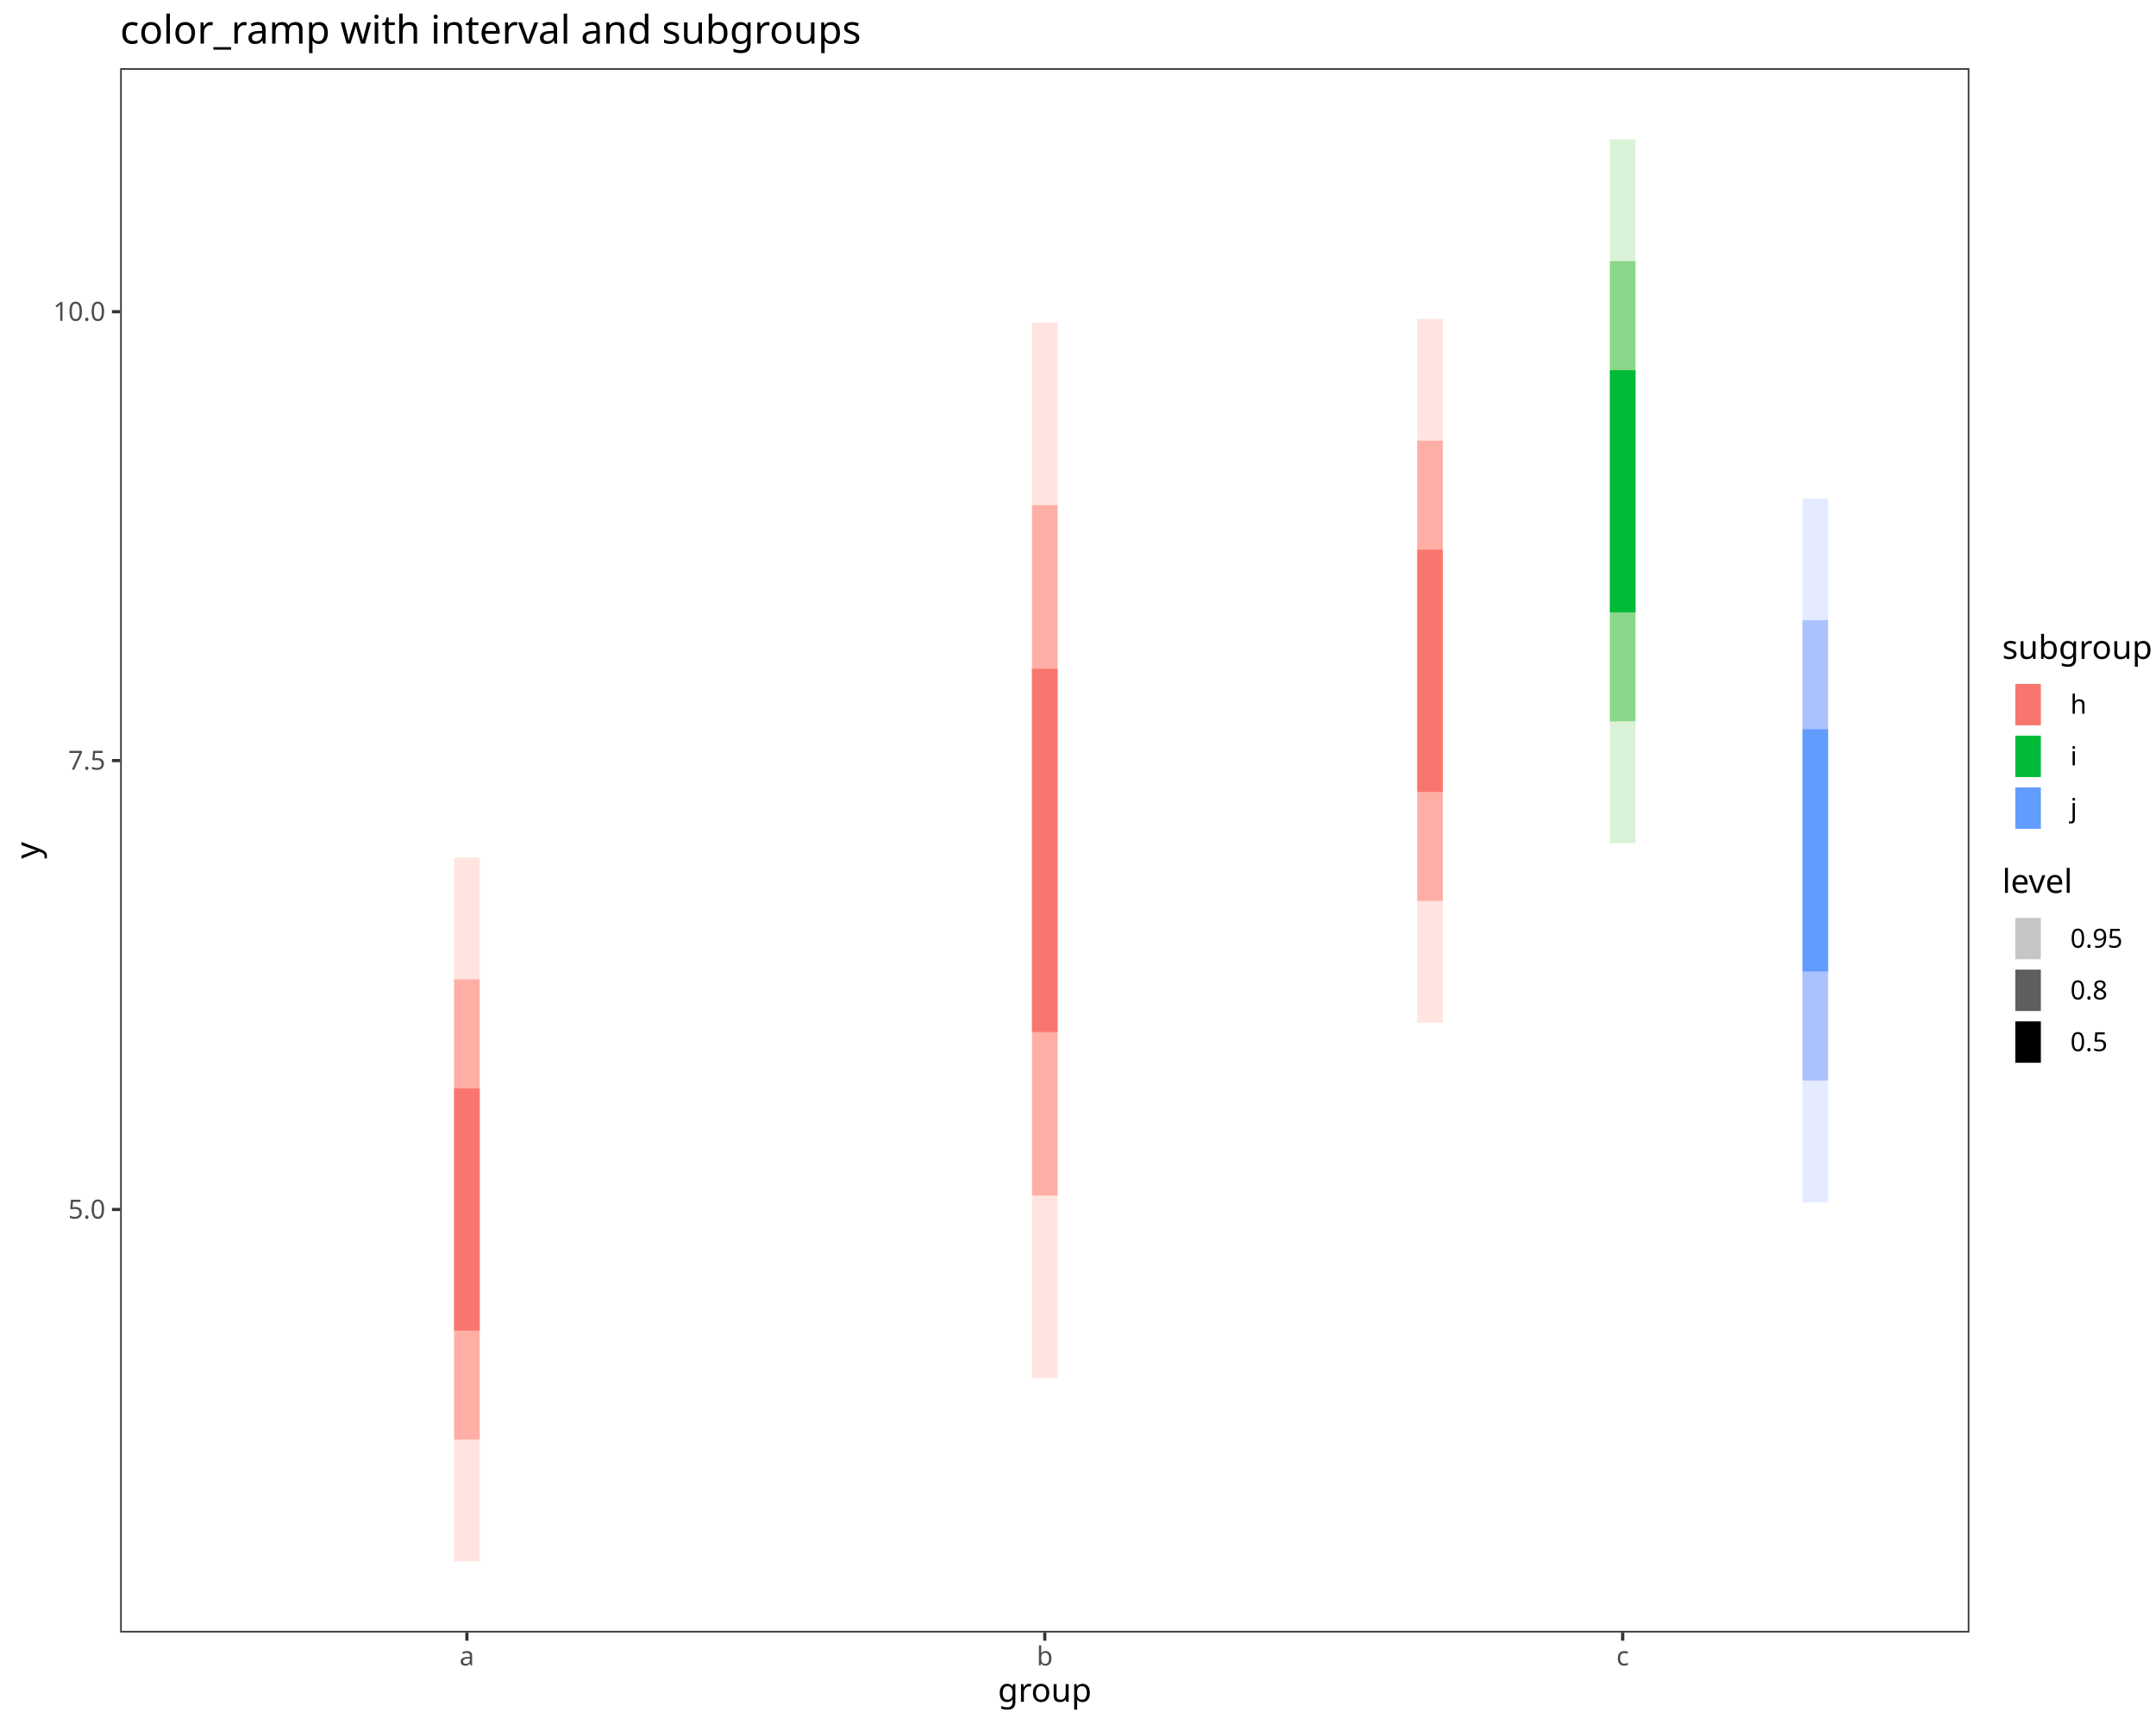
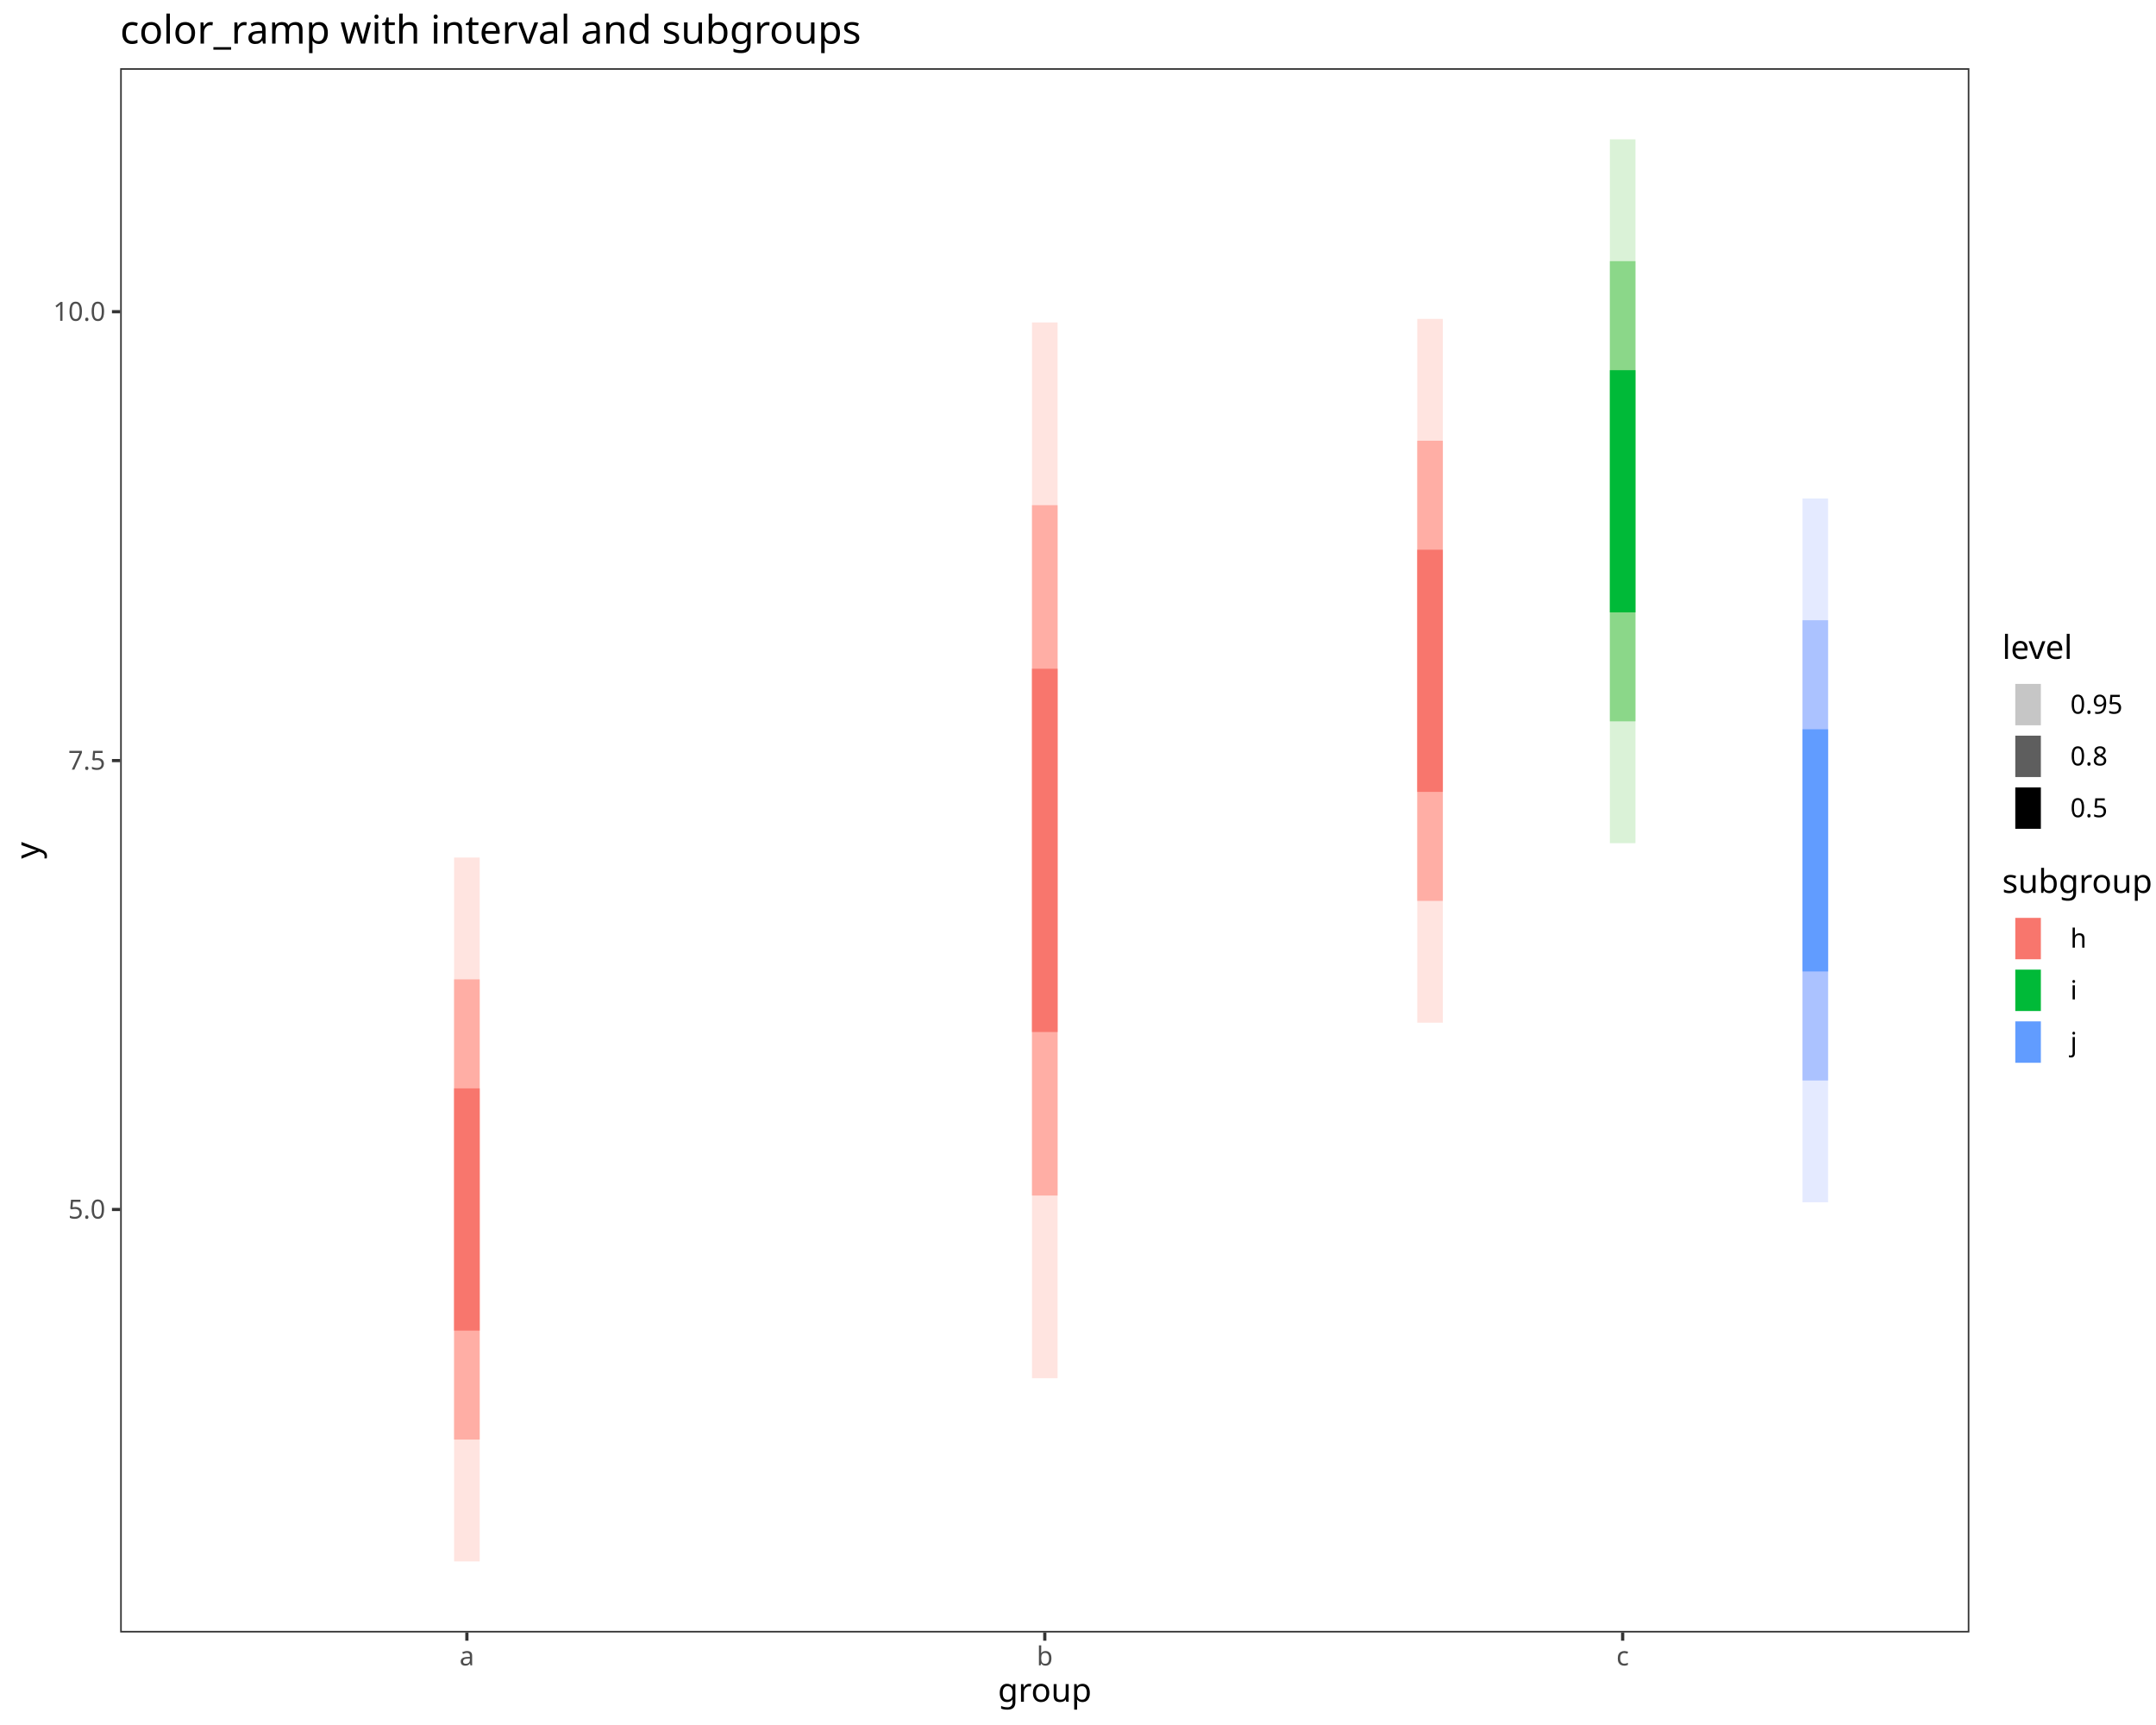
<svg xmlns="http://www.w3.org/2000/svg" class="svglite" data-engine-version="2.0" width="720.00pt" height="576.00pt" viewBox="0 0 720.00 576.00">
  <defs>
    <style type="text/css">
    .svglite line, .svglite polyline, .svglite polygon, .svglite path, .svglite rect, .svglite circle {
      fill: none;
      stroke: #000000;
      stroke-linecap: round;
      stroke-linejoin: round;
      stroke-miterlimit: 10.00;
    }
  </style>
  </defs>
  <rect width="100%" height="100%" style="stroke: none; fill: #FFFFFF;" />
  <defs>
    <clipPath id="cpMC4wMHw3MjAuMDB8MC4wMHw1NzYuMDA=">
      <rect x="0.00" y="0.00" width="720.00" height="576.00" />
    </clipPath>
  </defs>
  <g clip-path="url(#cpMC4wMHw3MjAuMDB8MC4wMHw1NzYuMDA=)">
    <rect x="0.00" y="0.00" width="720.00" height="576.00" style="stroke-width: 1.07; stroke: #FFFFFF; fill: #FFFFFF;" />
  </g>
  <defs>
    <clipPath id="cpNDAuMTN8NjU3LjY5fDIyLjc4fDU0NS4xMQ==">
      <rect x="40.13" y="22.78" width="617.55" height="522.33" />
    </clipPath>
  </defs>
  <g clip-path="url(#cpNDAuMTN8NjU3LjY5fDIyLjc4fDU0NS4xMQ==)">
    <rect x="40.13" y="22.78" width="617.55" height="522.33" style="stroke-width: 1.07; stroke: none; fill: #FFFFFF;" />
    <line x1="348.91" y1="460.21" x2="348.91" y2="107.68" style="stroke-width: 8.54; stroke: #FFE4E0; stroke-linecap: butt;" />
    <line x1="155.92" y1="521.37" x2="155.92" y2="286.35" style="stroke-width: 8.54; stroke: #FFE4E0; stroke-linecap: butt;" />
    <line x1="477.57" y1="341.50" x2="477.57" y2="106.48" style="stroke-width: 8.54; stroke: #FFE4E0; stroke-linecap: butt;" />
    <line x1="541.89" y1="281.55" x2="541.89" y2="46.53" style="stroke-width: 8.54; stroke: #DAF2D7; stroke-linecap: butt;" />
    <line x1="606.22" y1="401.46" x2="606.22" y2="166.44" style="stroke-width: 8.54; stroke: #E4EAFF; stroke-linecap: butt;" />
    <line x1="348.91" y1="399.20" x2="348.91" y2="168.69" style="stroke-width: 8.54; stroke: #FFAEA5; stroke-linecap: butt;" />
    <line x1="155.92" y1="480.70" x2="155.92" y2="327.02" style="stroke-width: 8.54; stroke: #FFAEA5; stroke-linecap: butt;" />
    <line x1="477.57" y1="300.83" x2="477.57" y2="147.16" style="stroke-width: 8.54; stroke: #FFAEA5; stroke-linecap: butt;" />
    <line x1="541.89" y1="240.87" x2="541.89" y2="87.20" style="stroke-width: 8.54; stroke: #8BD789; stroke-linecap: butt;" />
    <line x1="606.22" y1="360.78" x2="606.22" y2="207.11" style="stroke-width: 8.54; stroke: #ABC2FF; stroke-linecap: butt;" />
    <line x1="348.91" y1="344.61" x2="348.91" y2="223.29" style="stroke-width: 8.54; stroke: #F8766D; stroke-linecap: butt;" />
    <line x1="541.89" y1="204.48" x2="541.89" y2="123.60" style="stroke-width: 8.54; stroke: #00BA38; stroke-linecap: butt;" />
    <line x1="477.57" y1="264.43" x2="477.57" y2="183.55" style="stroke-width: 8.54; stroke: #F8766D; stroke-linecap: butt;" />
    <line x1="155.92" y1="444.30" x2="155.92" y2="363.42" style="stroke-width: 8.54; stroke: #F8766D; stroke-linecap: butt;" />
    <line x1="606.22" y1="324.39" x2="606.22" y2="243.51" style="stroke-width: 8.54; stroke: #619CFF; stroke-linecap: butt;" />
    <rect x="40.13" y="22.78" width="617.55" height="522.33" style="stroke-width: 1.07; stroke: #333333;" />
  </g>
  <g clip-path="url(#cpMC4wMHw3MjAuMDB8MC4wMHw1NzYuMDA=)">
    <text x="35.20" y="406.89" text-anchor="end" style="font-size: 8.80px; fill: #4D4D4D; font-family: sans;" textLength="12.23px" lengthAdjust="spacingAndGlyphs">5.0</text>
    <text x="35.20" y="257.00" text-anchor="end" style="font-size: 8.80px; fill: #4D4D4D; font-family: sans;" textLength="12.23px" lengthAdjust="spacingAndGlyphs">7.5</text>
    <text x="35.20" y="107.11" text-anchor="end" style="font-size: 8.80px; fill: #4D4D4D; font-family: sans;" textLength="17.13px" lengthAdjust="spacingAndGlyphs">10.0</text>
    <polyline points="37.39,403.86 40.13,403.86 " style="stroke-width: 1.07; stroke: #333333; stroke-linecap: butt;" />
    <polyline points="37.39,253.97 40.13,253.97 " style="stroke-width: 1.07; stroke: #333333; stroke-linecap: butt;" />
    <polyline points="37.39,104.08 40.13,104.08 " style="stroke-width: 1.07; stroke: #333333; stroke-linecap: butt;" />
    <polyline points="155.92,547.85 155.92,545.11 " style="stroke-width: 1.07; stroke: #333333; stroke-linecap: butt;" />
    <polyline points="348.91,547.85 348.91,545.11 " style="stroke-width: 1.07; stroke: #333333; stroke-linecap: butt;" />
    <polyline points="541.89,547.85 541.89,545.11 " style="stroke-width: 1.07; stroke: #333333; stroke-linecap: butt;" />
    <text x="155.92" y="556.10" text-anchor="middle" style="font-size: 8.80px; fill: #4D4D4D; font-family: sans;" textLength="4.89px" lengthAdjust="spacingAndGlyphs">a</text>
    <text x="348.91" y="556.10" text-anchor="middle" style="font-size: 8.80px; fill: #4D4D4D; font-family: sans;" textLength="4.89px" lengthAdjust="spacingAndGlyphs">b</text>
    <text x="541.89" y="556.10" text-anchor="middle" style="font-size: 8.80px; fill: #4D4D4D; font-family: sans;" textLength="4.40px" lengthAdjust="spacingAndGlyphs">c</text>
    <text x="348.91" y="568.24" text-anchor="middle" style="font-size: 11.00px; font-family: sans;" textLength="28.14px" lengthAdjust="spacingAndGlyphs">group</text>
    <text transform="translate(13.05,283.95) rotate(-90)" text-anchor="middle" style="font-size: 11.00px; font-family: sans;" textLength="5.50px" lengthAdjust="spacingAndGlyphs">y</text>
-     <rect x="668.64" y="211.30" width="45.88" height="67.17" style="stroke-width: 1.07; stroke: none; fill: #FFFFFF;" />
-     <text x="668.64" y="220.01" style="font-size: 11.00px; font-family: sans;" textLength="45.88px" lengthAdjust="spacingAndGlyphs">subgroup</text>
+     <rect x="668.64" y="211.30" width="39.89" height="67.17" style="stroke-width: 1.07; stroke: none; fill: #FFFFFF;" />
+     <text x="668.64" y="220.01" style="font-size: 11.00px; font-family: sans;" textLength="22.62px" lengthAdjust="spacingAndGlyphs">level</text>
    <rect x="668.64" y="226.63" width="17.28" height="17.28" style="stroke-width: 1.07; stroke: none; fill: #FFFFFF;" />
-     <line x1="677.28" y1="242.18" x2="677.28" y2="228.36" style="stroke-width: 8.54; stroke: #F8766D; stroke-linecap: butt;" />
+     <line x1="677.28" y1="242.18" x2="677.28" y2="228.36" style="stroke-width: 8.54; stroke: #C6C6C6; stroke-linecap: butt;" />
    <rect x="668.64" y="243.91" width="17.28" height="17.28" style="stroke-width: 1.07; stroke: none; fill: #FFFFFF;" />
-     <line x1="677.28" y1="259.46" x2="677.28" y2="245.64" style="stroke-width: 8.54; stroke: #00BA38; stroke-linecap: butt;" />
+     <line x1="677.28" y1="259.46" x2="677.28" y2="245.64" style="stroke-width: 8.54; stroke: #5E5E5E; stroke-linecap: butt;" />
    <rect x="668.64" y="261.19" width="17.28" height="17.28" style="stroke-width: 1.07; stroke: none; fill: #FFFFFF;" />
-     <line x1="677.28" y1="276.74" x2="677.28" y2="262.92" style="stroke-width: 8.54; stroke: #619CFF; stroke-linecap: butt;" />
-     <text x="691.40" y="238.30" style="font-size: 8.80px; font-family: sans;" textLength="4.89px" lengthAdjust="spacingAndGlyphs">h</text>
-     <text x="691.40" y="255.58" style="font-size: 8.80px; font-family: sans;" textLength="1.95px" lengthAdjust="spacingAndGlyphs">i</text>
-     <text x="691.40" y="272.86" style="font-size: 8.80px; font-family: sans;" textLength="1.95px" lengthAdjust="spacingAndGlyphs">j</text>
-     <rect x="668.64" y="289.43" width="39.89" height="67.17" style="stroke-width: 1.07; stroke: none; fill: #FFFFFF;" />
-     <text x="668.64" y="298.14" style="font-size: 11.00px; font-family: sans;" textLength="22.62px" lengthAdjust="spacingAndGlyphs">level</text>
+     <line x1="677.28" y1="276.74" x2="677.28" y2="262.92" style="stroke-width: 8.54; stroke-linecap: butt;" />
+     <text x="691.40" y="238.30" style="font-size: 8.80px; font-family: sans;" textLength="17.13px" lengthAdjust="spacingAndGlyphs">0.95</text>
+     <text x="691.40" y="255.58" style="font-size: 8.80px; font-family: sans;" textLength="12.23px" lengthAdjust="spacingAndGlyphs">0.8</text>
+     <text x="691.40" y="272.86" style="font-size: 8.80px; font-family: sans;" textLength="12.23px" lengthAdjust="spacingAndGlyphs">0.5</text>
+     <rect x="668.64" y="289.43" width="45.88" height="67.17" style="stroke-width: 1.07; stroke: none; fill: #FFFFFF;" />
+     <text x="668.64" y="298.14" style="font-size: 11.00px; font-family: sans;" textLength="45.88px" lengthAdjust="spacingAndGlyphs">subgroup</text>
    <rect x="668.64" y="304.76" width="17.28" height="17.28" style="stroke-width: 1.07; stroke: none; fill: #FFFFFF;" />
-     <line x1="677.28" y1="320.31" x2="677.28" y2="306.49" style="stroke-width: 8.54; stroke: #C6C6C6; stroke-linecap: butt;" />
+     <line x1="677.28" y1="320.31" x2="677.28" y2="306.49" style="stroke-width: 8.54; stroke: #F8766D; stroke-linecap: butt;" />
    <rect x="668.64" y="322.04" width="17.28" height="17.28" style="stroke-width: 1.07; stroke: none; fill: #FFFFFF;" />
-     <line x1="677.28" y1="337.59" x2="677.28" y2="323.77" style="stroke-width: 8.54; stroke: #5E5E5E; stroke-linecap: butt;" />
+     <line x1="677.28" y1="337.59" x2="677.28" y2="323.77" style="stroke-width: 8.54; stroke: #00BA38; stroke-linecap: butt;" />
    <rect x="668.64" y="339.32" width="17.28" height="17.28" style="stroke-width: 1.07; stroke: none; fill: #FFFFFF;" />
-     <line x1="677.28" y1="354.87" x2="677.28" y2="341.05" style="stroke-width: 8.54; stroke-linecap: butt;" />
-     <text x="691.40" y="316.43" style="font-size: 8.80px; font-family: sans;" textLength="17.13px" lengthAdjust="spacingAndGlyphs">0.95</text>
-     <text x="691.40" y="333.71" style="font-size: 8.80px; font-family: sans;" textLength="12.23px" lengthAdjust="spacingAndGlyphs">0.8</text>
-     <text x="691.40" y="350.99" style="font-size: 8.80px; font-family: sans;" textLength="12.23px" lengthAdjust="spacingAndGlyphs">0.5</text>
+     <line x1="677.28" y1="354.87" x2="677.28" y2="341.05" style="stroke-width: 8.54; stroke: #619CFF; stroke-linecap: butt;" />
+     <text x="691.40" y="316.43" style="font-size: 8.80px; font-family: sans;" textLength="4.89px" lengthAdjust="spacingAndGlyphs">h</text>
+     <text x="691.40" y="333.71" style="font-size: 8.80px; font-family: sans;" textLength="1.95px" lengthAdjust="spacingAndGlyphs">i</text>
+     <text x="691.40" y="350.99" style="font-size: 8.80px; font-family: sans;" textLength="1.95px" lengthAdjust="spacingAndGlyphs">j</text>
    <text x="40.13" y="14.56" style="font-size: 13.20px; font-family: sans;" textLength="230.42px" lengthAdjust="spacingAndGlyphs">color_ramp with interval and subgroups</text>
  </g>
</svg>
